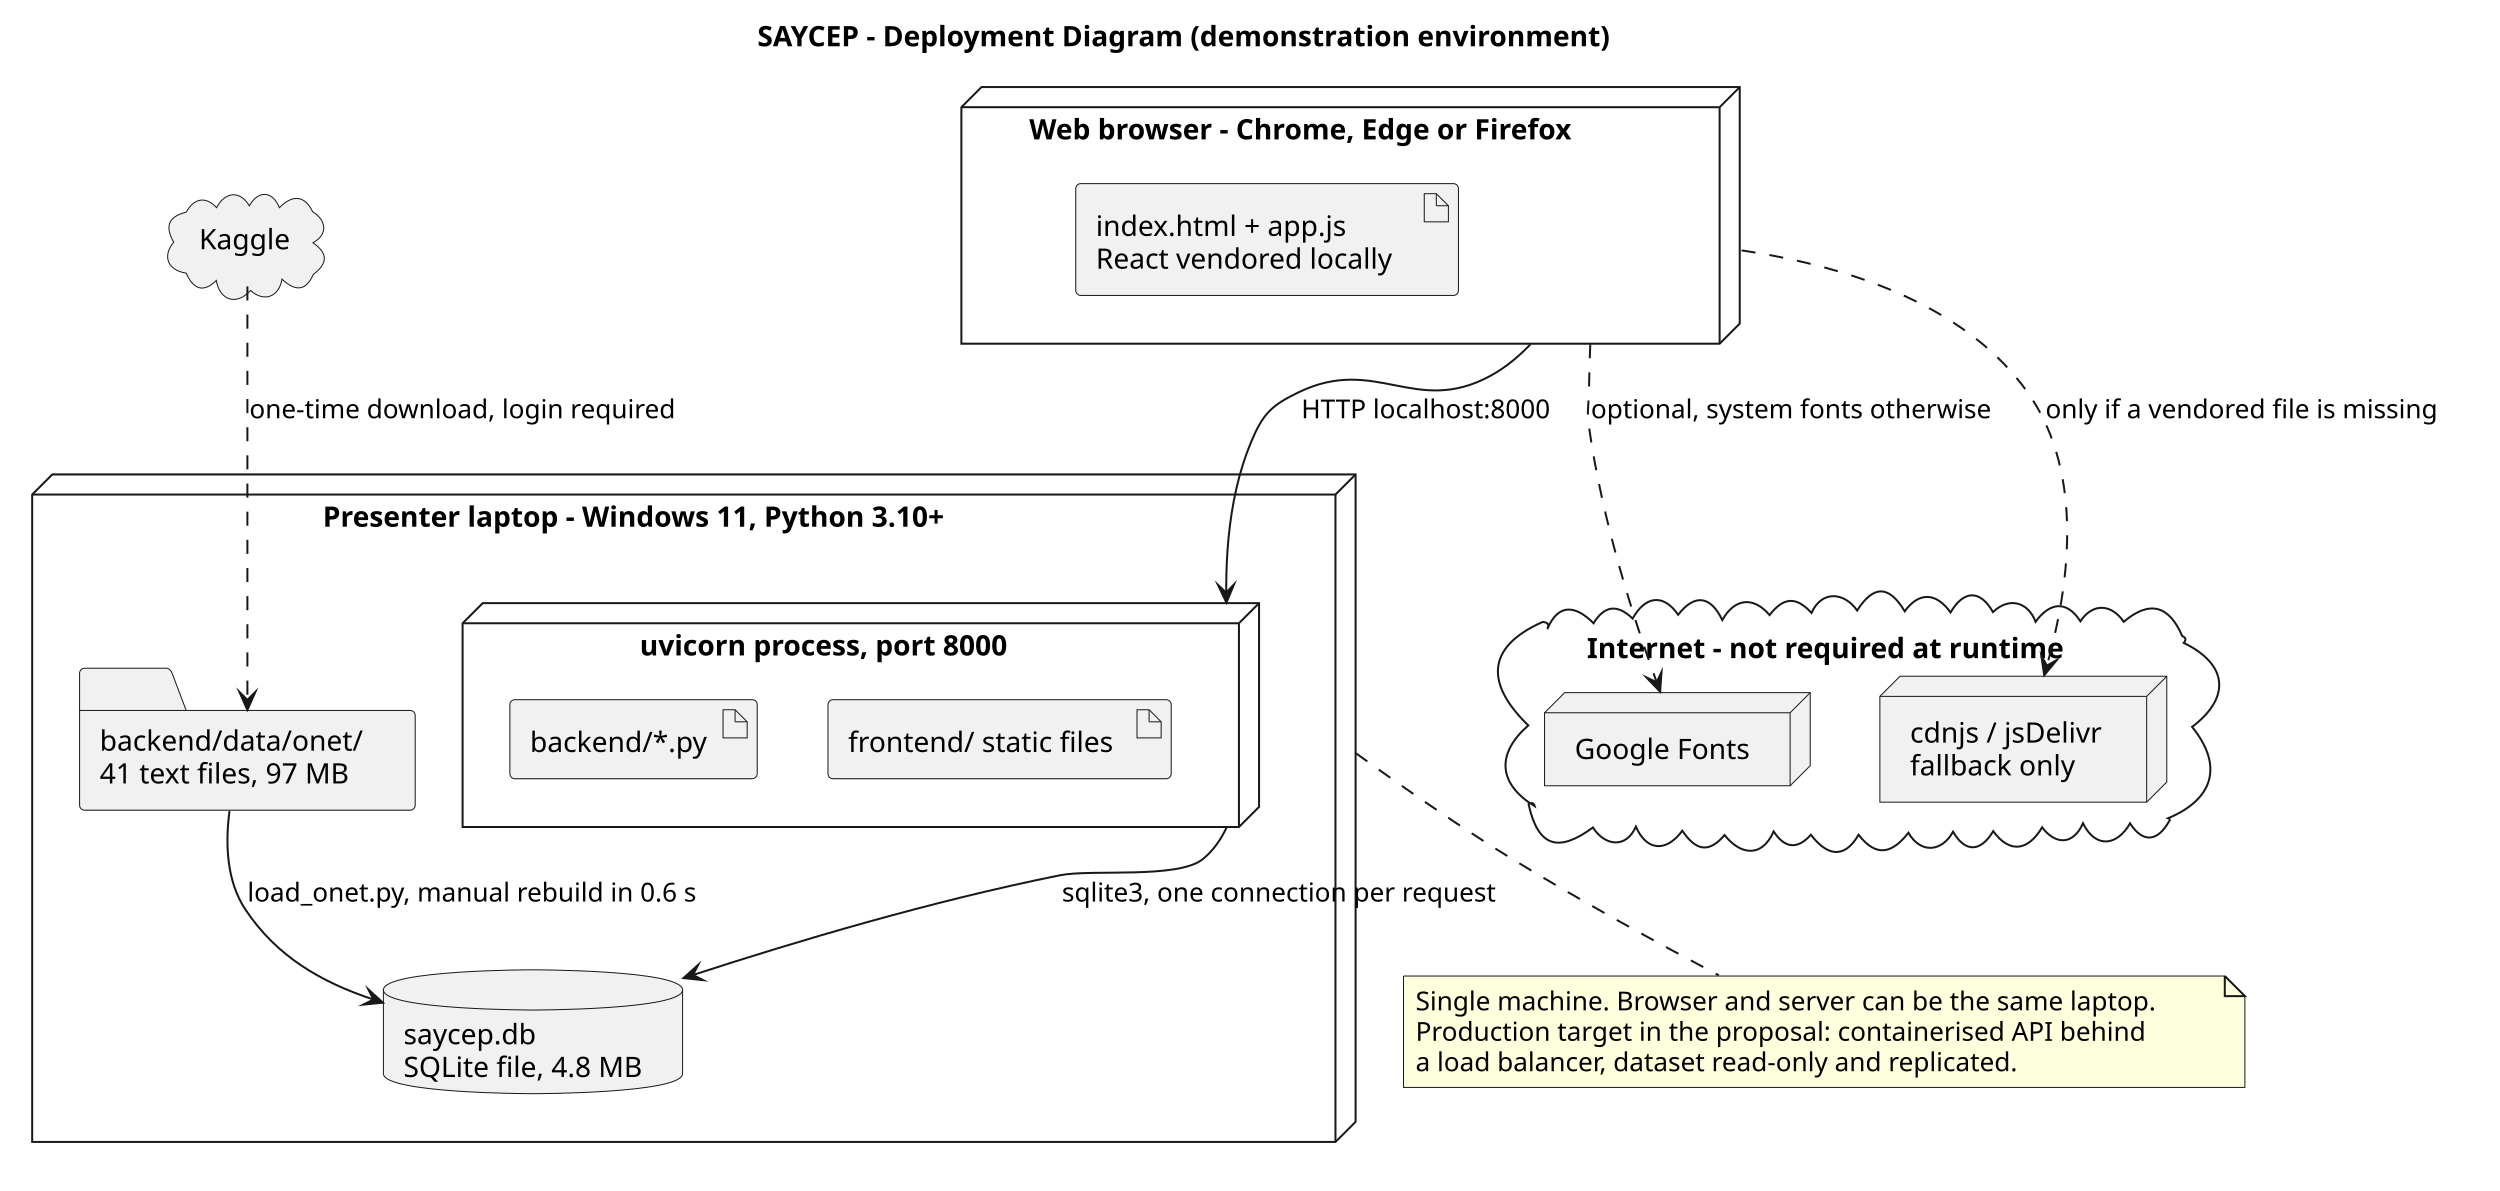
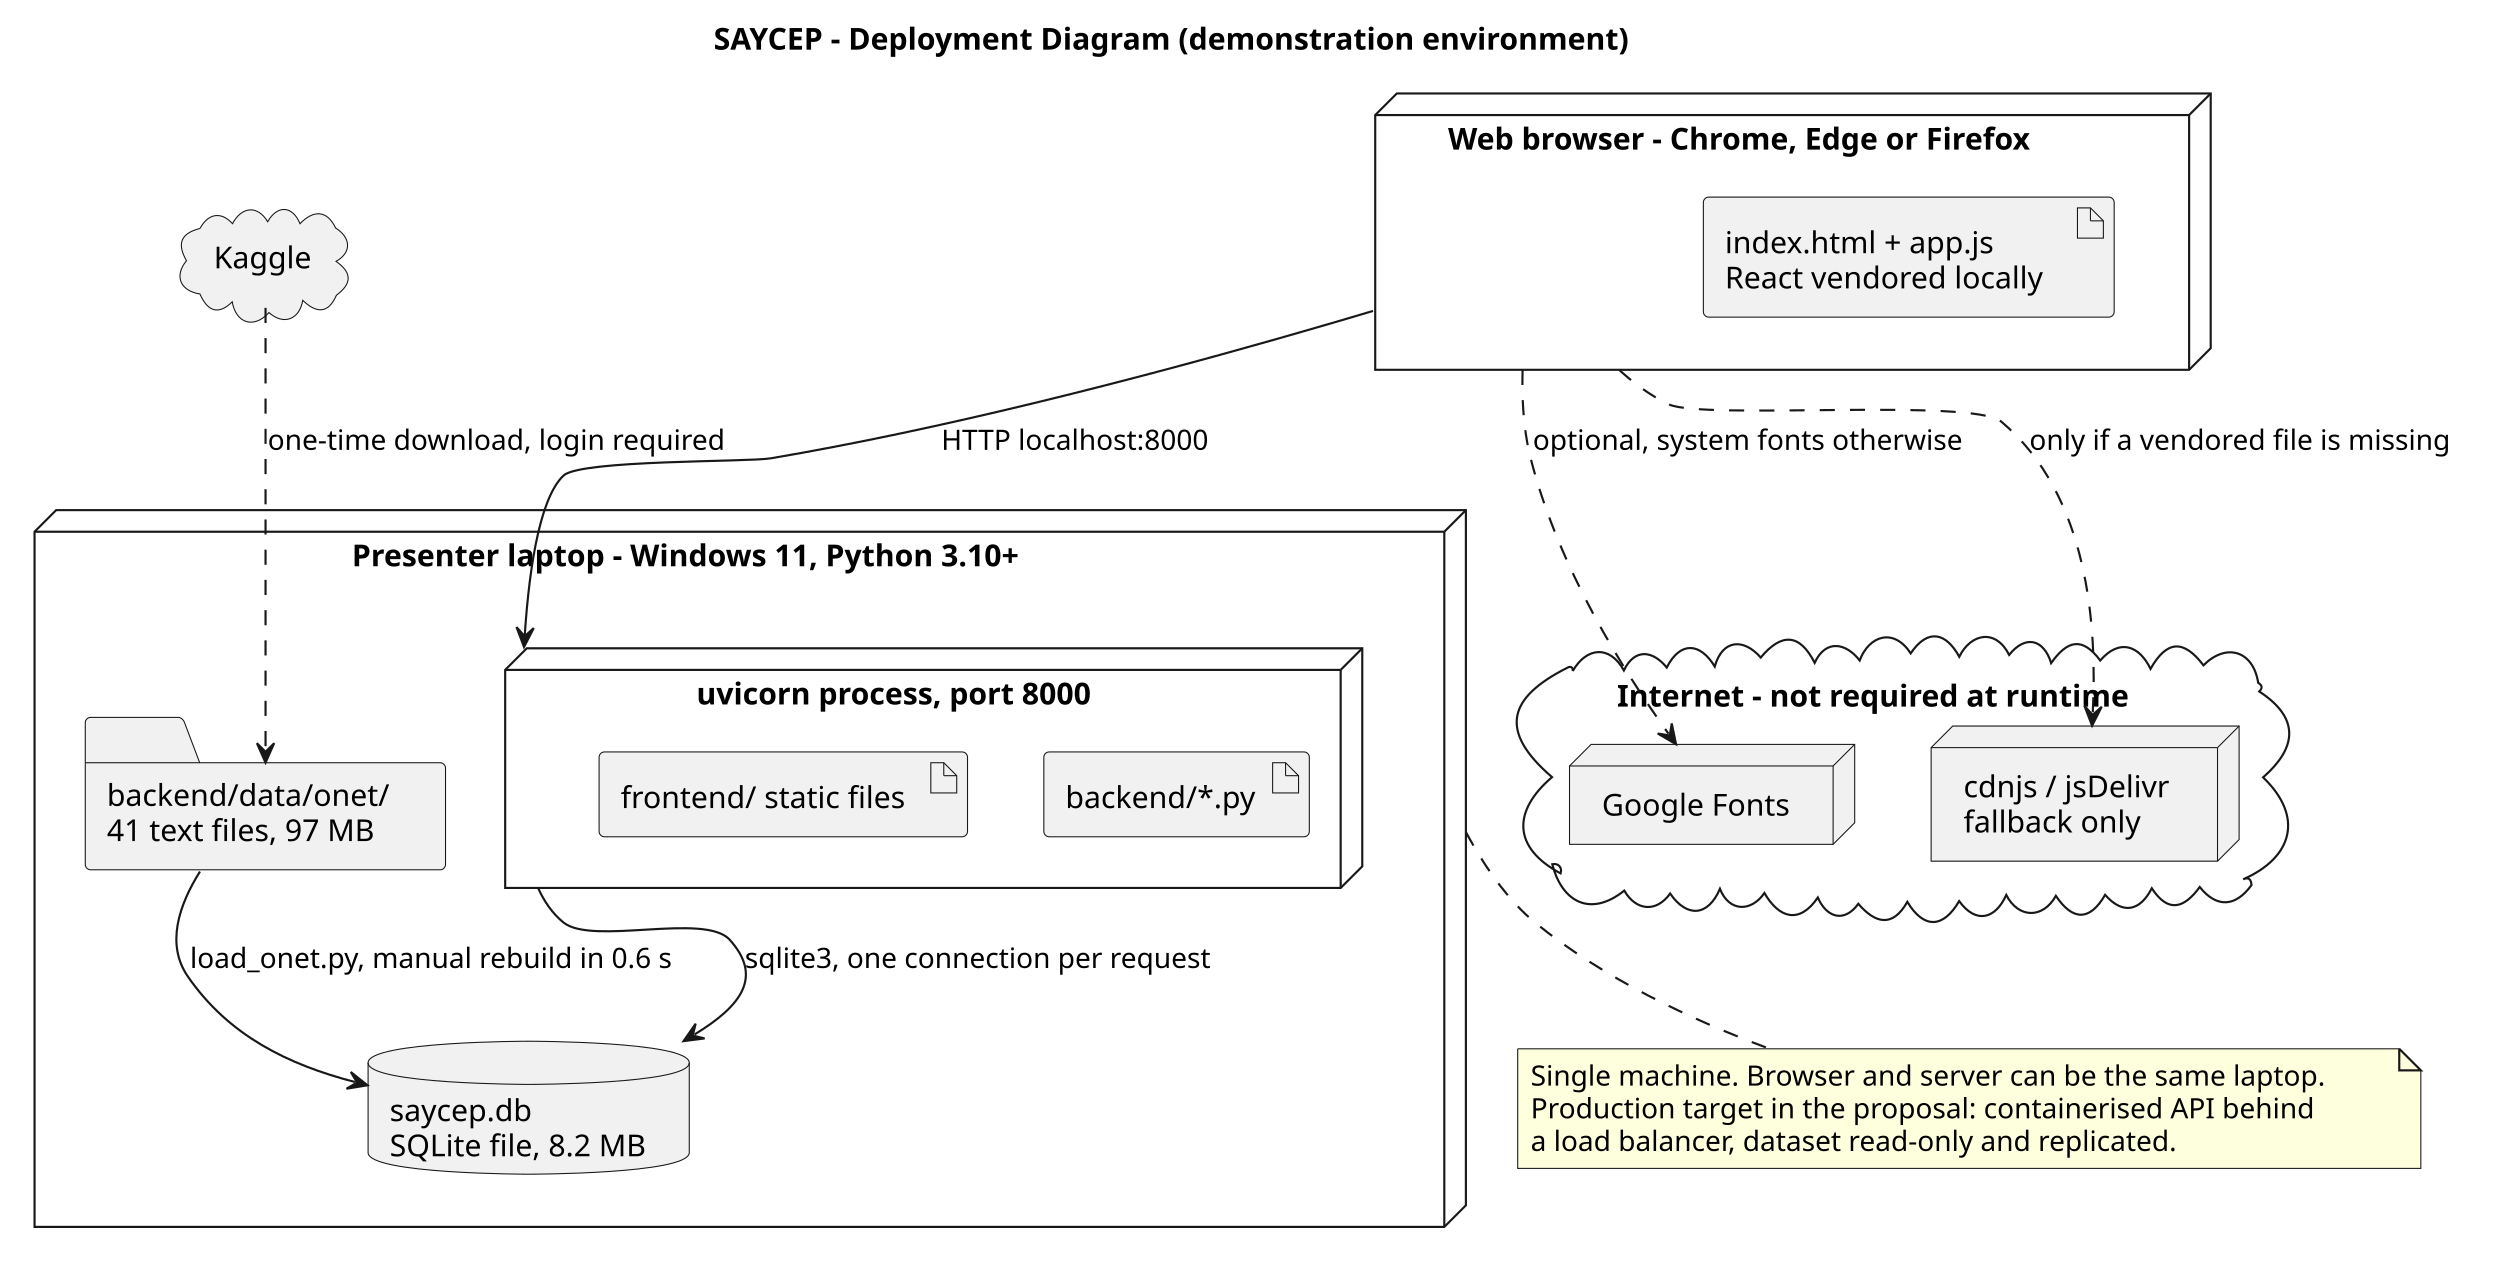
- <svg xmlns="http://www.w3.org/2000/svg" version="1.1" data-diagram-type="DESCRIPTION" style="width:1243px;height:592px;background:#FFFFFF;" width="1243px" height="592px" viewBox="0 0 1243 592" zoomAndPan="magnify" preserveAspectRatio="none" contentStyleType="text/css">
+ <svg xmlns="http://www.w3.org/2000/svg" contentStyleType="text/css" height="585px" preserveAspectRatio="none" style="width:1158px;height:585px;background:#FFFFFF;" version="1.1" viewBox="0 0 1158 585" width="1158px" zoomAndPan="magnify">
  <defs />
-   <g font-family="sans-serif" lengthAdjust="spacing">
-     <g class="title" data-source-line="2">
-       <text x="376.571" y="22.995" fill="#000" font-size="14" textLength="483.144" font-weight="700">SAYCEP - Deployment Diagram (demonstration environment)</text>
+   <g>
+     <text fill="#000000" font-family="sans-serif" font-size="14" font-weight="bold" lengthAdjust="spacing" textLength="483.144" x="330.571" y="22.995">SAYCEP - Deployment Diagram (demonstration environment)</text>
+     <g id="cluster_Laptop">
+       <polygon fill="none" points="16,246.297,26,236.297,679,236.297,679,558.297,669,568.297,16,568.297,16,246.297" style="stroke:#181818;stroke-width:1.0;" />
+       <line style="stroke:#181818;stroke-width:1.0;" x1="669" x2="679" y1="246.297" y2="236.297" />
+       <line style="stroke:#181818;stroke-width:1.0;" x1="16" x2="669" y1="246.297" y2="246.297" />
+       <line style="stroke:#181818;stroke-width:1.0;" x1="669" x2="669" y1="246.297" y2="568.297" />
+       <text fill="#000000" font-family="sans-serif" font-size="14" font-weight="bold" lengthAdjust="spacing" textLength="361.019" x="162.99" y="262.292">Presenter laptop - Windows 11, Python 3.10+</text>
    </g>
-     <g class="cluster" data-qualified-name="Laptop" id="ent0001" data-source-line="5">
-       <polygon points="16,245.887,26,235.887,674,235.887,674,557.777,664,567.777,16,567.777,16,245.887" fill="none" style="stroke:#181818;stroke-width:1;stroke-linejoin:miter;stroke-miterlimit:10;" />
-       <line x1="664" y1="245.887" x2="674" y2="235.887" style="stroke:#181818;stroke-width:1;" />
-       <line x1="16" y1="245.887" x2="664" y2="245.887" style="stroke:#181818;stroke-width:1;" />
-       <line x1="664" y1="245.887" x2="664" y2="567.777" style="stroke:#181818;stroke-width:1;" />
-       <text x="160.49" y="261.882" fill="#000" font-size="14" textLength="361.02" font-weight="700">Presenter laptop - Windows 11, Python 3.10+</text>
+     <g id="cluster_Proc">
+       <polygon fill="none" points="234,310.297,244,300.297,631,300.297,631,401.297,621,411.297,234,411.297,234,310.297" style="stroke:#181818;stroke-width:1.0;" />
+       <line style="stroke:#181818;stroke-width:1.0;" x1="621" x2="631" y1="310.297" y2="300.297" />
+       <line style="stroke:#181818;stroke-width:1.0;" x1="234" x2="621" y1="310.297" y2="310.297" />
+       <line style="stroke:#181818;stroke-width:1.0;" x1="621" x2="621" y1="310.297" y2="411.297" />
+       <text fill="#000000" font-family="sans-serif" font-size="14" font-weight="bold" lengthAdjust="spacing" textLength="211.825" x="322.587" y="326.292">uvicorn process, port 8000</text>
    </g>
-     <g class="cluster" data-qualified-name="Laptop.Proc" id="ent0002" data-source-line="6">
-       <polygon points="230,309.887,240,299.887,626,299.887,626,401.187,616,411.187,230,411.187,230,309.887" fill="none" style="stroke:#181818;stroke-width:1;stroke-linejoin:miter;stroke-miterlimit:10;" />
-       <line x1="616" y1="309.887" x2="626" y2="299.887" style="stroke:#181818;stroke-width:1;" />
-       <line x1="230" y1="309.887" x2="616" y2="309.887" style="stroke:#181818;stroke-width:1;" />
-       <line x1="616" y1="309.887" x2="616" y2="411.187" style="stroke:#181818;stroke-width:1;" />
-       <text x="318.087" y="325.882" fill="#000" font-size="14" textLength="211.825" font-weight="700">uvicorn process, port 8000</text>
+     <g id="cluster_Browser">
+       <polygon fill="none" points="637,53.297,647,43.297,1024,43.297,1024,161.297,1014,171.297,637,171.297,637,53.297" style="stroke:#181818;stroke-width:1.0;" />
+       <line style="stroke:#181818;stroke-width:1.0;" x1="1014" x2="1024" y1="53.297" y2="43.297" />
+       <line style="stroke:#181818;stroke-width:1.0;" x1="637" x2="1014" y1="53.297" y2="53.297" />
+       <line style="stroke:#181818;stroke-width:1.0;" x1="1014" x2="1014" y1="53.297" y2="171.297" />
+       <text fill="#000000" font-family="sans-serif" font-size="14" font-weight="bold" lengthAdjust="spacing" textLength="311.514" x="670.743" y="69.292">Web browser - Chrome, Edge or Firefox</text>
    </g>
-     <g class="cluster" data-qualified-name="Browser" id="ent0007" data-source-line="14">
-       <polygon points="478,53.297,488,43.297,865,43.297,865,160.887,855,170.887,478,170.887,478,53.297" fill="none" style="stroke:#181818;stroke-width:1;stroke-linejoin:miter;stroke-miterlimit:10;" />
-       <line x1="855" y1="53.297" x2="865" y2="43.297" style="stroke:#181818;stroke-width:1;" />
-       <line x1="478" y1="53.297" x2="855" y2="53.297" style="stroke:#181818;stroke-width:1;" />
-       <line x1="855" y1="53.297" x2="855" y2="170.887" style="stroke:#181818;stroke-width:1;" />
-       <text x="511.743" y="69.292" fill="#000" font-size="14" textLength="311.514" font-weight="700">Web browser - Chrome, Edge or Firefox</text>
+     <g id="cluster_Net">
+       <path d="M728.476,310.838 C734.836,299.793 745.521,298.553 752.188,310.522 C757.285,300.002 765.701,301.391 772.03,309.186 C778.324,296.886 787.481,297.582 794.269,308.716 C797.914,295.973 807.698,295.577 815.576,304.565 C825.055,293.198 833.535,293.162 840.548,307.009 C845.771,295.797 855.152,297.869 861.393,305.908 C865.89,294.168 877.263,290.741 885.039,302.626 C892.88,291.058 901.273,292.793 907.522,304.184 C912.948,293.343 924.381,291.011 930.648,303.344 C938.125,293.948 946.623,295.946 950.096,307.128 C957.488,296.791 964.29,294.556 972.831,305.925 C981.699,295.712 990.787,298.833 996.125,309.808 C1003.678,296.547 1011.385,296.005 1020.639,308.168 C1031.157,297.64 1043.662,301.304 1046,316.297 C1047.933,317.411 1048.04,318.749 1046.491,320.292 C1065.32,332.631 1064.073,346.201 1048.276,360.092 C1067.301,378.358 1061.969,397.283 1039,407.297 C1041.795,406.124 1042.665,407.409 1042.898,409.971 C1035.656,419.984 1026.902,420.866 1018.916,410.864 C1011.767,420.633 1004.443,423.239 996.712,411.464 C991.288,422.012 983.313,423.873 975.098,414.49 C967.9,426.923 960,426.449 952.289,414.979 C946.22,425.681 934.987,425.515 929.299,414.574 C924.252,425.688 915.364,428.197 907.476,417.404 C900.139,430 891.171,430.467 883.476,417.743 C876.55,429.946 868.554,427.671 860.78,418.651 C854.052,427.853 845.929,424.779 842.022,415.748 C833.321,428.45 823.936,425.119 817.276,413.658 C811.114,422.513 801.003,422.519 796.673,411.735 C791.131,424.574 781.416,425.206 773.609,413.898 C767.082,422.972 757.711,421.79 752.36,412.534 C736.787,425.002 723.526,417.947 719,400.297 C721.811,399.699 723.735,401.845 722.887,404.573 C700.458,392.59 700.645,375.59 718.896,359.968 C694.119,338.627 698.261,323.275 726,309.297 C727.5,308.416 728.634,309.055 728.476,310.838 " fill="none" style="stroke:#181818;stroke-width:1.0;" />
+       <text fill="#000000" font-family="sans-serif" font-size="14" font-weight="bold" lengthAdjust="spacing" textLength="267.039" x="748.981" y="327.292">Internet - not required at runtime</text>
    </g>
-     <g class="cluster" data-qualified-name="Net" id="ent0009" data-source-line="18">
-       <path d="M769.318,312.809 C774.977,299.271 783.852,301.368 792.32,309.879 C797.822,300.848 804.31,300.353 811.743,307.571 C817.597,296.915 826.658,294.43 834.364,305.657 C842.752,294.892 850.662,296.388 856.324,308.297 C862.347,297.583 871.674,296.2 879.84,305.817 C886.673,296.942 892.925,296.288 900.662,304.73 C905.903,293.194 917.057,294.489 923.372,303.545 C931.592,290.659 939.245,290.98 947.043,303.932 C954.376,293.796 962.965,294.878 969.8,304.504 C976.194,293.638 984.316,292.775 990.911,304.314 C998.867,296.747 1008.161,299.056 1012.104,309.133 C1018.94,299.721 1027.336,298.028 1034.385,308.899 C1040.59,299.55 1049.927,300.311 1055.919,309.151 C1068.808,298.228 1078.482,301.013 1085,316.237 C1086.888,316.978 1087.063,318.195 1085.76,319.647 C1107.615,330.293 1109.35,346.672 1089.913,361.423 C1105.649,380.844 1100.481,397.433 1078,406.827 C1078.939,407.172 1079.096,407.666 1078.419,408.433 C1072.875,418.304 1065.593,419.504 1059.059,409.391 C1052.627,420.604 1042.027,422.117 1035.646,409.341 C1030.874,420.238 1022.063,420.219 1015.326,411.362 C1008.646,422.688 999.495,424.873 991.023,413.261 C985.013,423.366 977.359,424.403 971.05,413.546 C965.416,423.69 954.954,424.585 948.855,414.046 C940.853,424.325 932.973,426.536 924.085,415.055 C916.584,427.974 907.86,424.863 900.372,415.042 C893.588,422.674 887.249,421.695 881.868,413.41 C875.854,426.93 865.157,424.939 857.448,415.187 C849.18,424.972 842.738,422.322 836.435,413.023 C828.87,423.434 818.957,423.708 813.372,411.044 C808.162,422.507 797.593,420.238 792.017,411.429 C774.906,424.007 764.755,421.347 760,399.827 C761.415,398.732 762.652,399.301 763.11,400.923 C744.737,389.603 743.831,374.768 759.863,360.673 C739.413,340.872 737.805,322.149 767,309.237 C769.385,309.378 770.489,310.36 769.318,312.809" style="stroke:#181818;stroke-width:1;" fill="none" />
-       <text x="788.98" y="327.232" fill="#000" font-size="14" textLength="267.039" font-weight="700">Internet - not required at runtime</text>
+     <g id="elem_DB">
+       <path d="M170.5,492.297 C170.5,482.297 244.884,482.297 244.884,482.297 C244.884,482.297 319.269,482.297 319.269,492.297 L319.269,533.891 C319.269,543.891 244.884,543.891 244.884,543.891 C244.884,543.891 170.5,543.891 170.5,533.891 L170.5,492.297 " fill="#F1F1F1" style="stroke:#181818;stroke-width:0.5;" />
+       <path d="M170.5,492.297 C170.5,502.297 244.884,502.297 244.884,502.297 C244.884,502.297 319.269,502.297 319.269,492.297 " fill="none" style="stroke:#181818;stroke-width:0.5;" />
+       <text fill="#000000" font-family="sans-serif" font-size="14" lengthAdjust="spacing" textLength="71.579" x="180.5" y="519.292">saycep.db</text>
+       <text fill="#000000" font-family="sans-serif" font-size="14" lengthAdjust="spacing" textLength="128.769" x="180.5" y="535.589">SQLite file, 8.2 MB</text>
    </g>
-     <g class="entity" data-qualified-name="Laptop.DB" id="ent0005" data-source-line="10">
-       <path d="M190.62,492.187 C190.62,482.187 265.004,482.187 265.004,482.187 C265.004,482.187 339.389,482.187 339.389,492.187 L339.389,533.781 C339.389,543.781 265.004,543.781 265.004,543.781 C265.004,543.781 190.62,543.781 190.62,533.781 L190.62,492.187" style="stroke:#181818;stroke-width:0.5;" fill="#F1F1F1" />
-       <path d="M190.62,492.187 C190.62,502.187 265.004,502.187 265.004,502.187 C265.004,502.187 339.389,502.187 339.389,492.187" style="stroke:#181818;stroke-width:0.5;" fill="none" />
-       <text x="200.62" y="519.182" fill="#000" font-size="14" textLength="71.579">saycep.db</text>
-       <text x="200.62" y="535.479" fill="#000" font-size="14" textLength="128.769">SQLite file, 4.8 MB</text>
+     <g id="elem_Onet">
+       <path d="M42,332.297 L83,332.297 A3.75,3.75 0 0 1 85.5,334.797 L92.5,353.297 L203.869,353.297 A2.5,2.5 0 0 1 206.369,355.797 L206.369,400.391 A2.5,2.5 0 0 1 203.869,402.891 L42,402.891 A2.5,2.5 0 0 1 39.5,400.391 L39.5,334.797 A2.5,2.5 0 0 1 42,332.297 " fill="#F1F1F1" style="stroke:#181818;stroke-width:0.5;" />
+       <line style="stroke:#181818;stroke-width:0.5;" x1="39.5" x2="92.5" y1="353.297" y2="353.297" />
+       <text fill="#000000" font-family="sans-serif" font-size="14" lengthAdjust="spacing" textLength="136.869" x="49.5" y="373.292">backend/data/onet/</text>
+       <text fill="#000000" font-family="sans-serif" font-size="14" lengthAdjust="spacing" textLength="136.056" x="49.5" y="389.589">41 text files, 97 MB</text>
    </g>
-     <g class="entity" data-qualified-name="Laptop.Onet" id="ent0006" data-source-line="11">
-       <path d="M42.07,332.237 L83.07,332.237 A3.75,3.75 0 0 1 85.57,334.737 L92.57,353.237 L203.939,353.237 A2.5,2.5 0 0 1 206.439,355.737 L206.439,400.331 A2.5,2.5 0 0 1 203.939,402.831 L42.07,402.831 A2.5,2.5 0 0 1 39.57,400.331 L39.57,334.737 A2.5,2.5 0 0 1 42.07,332.237" style="stroke:#181818;stroke-width:0.5;" fill="#F1F1F1" />
-       <line x1="39.57" y1="353.237" x2="92.57" y2="353.237" style="stroke:#181818;stroke-width:0.5;" />
-       <text x="49.57" y="373.232" fill="#000" font-size="14" textLength="136.869">backend/data/onet/</text>
-       <text x="49.57" y="389.529" fill="#000" font-size="14" textLength="136.056">41 text files, 97 MB</text>
+     <g id="elem_Code">
+       <rect fill="#F1F1F1" height="39.297" rx="2.5" ry="2.5" style="stroke:#181818;stroke-width:0.5;" width="122.982" x="483.5" y="348.297" />
+       <polygon fill="#F1F1F1" points="589.482,353.297,589.482,367.297,601.482,367.297,601.482,359.297,595.482,353.297,589.482,353.297" style="stroke:#181818;stroke-width:0.5;" />
+       <line style="stroke:#181818;stroke-width:0.5;" x1="595.482" x2="595.482" y1="353.297" y2="359.297" />
+       <line style="stroke:#181818;stroke-width:0.5;" x1="601.482" x2="595.482" y1="359.297" y2="359.297" />
+       <text fill="#000000" font-family="sans-serif" font-size="14" lengthAdjust="spacing" textLength="92.982" x="493.5" y="374.292">backend/*.py</text>
    </g>
-     <g class="entity" data-qualified-name="Laptop.Proc.Code" id="ent0003" data-source-line="7">
-       <rect x="253.51" y="347.887" width="122.982" height="39.297" fill="#F1F1F1" style="stroke:#181818;stroke-width:0.5;" rx="2.5" ry="2.5" />
-       <polygon points="359.492,352.887,359.492,366.887,371.492,366.887,371.492,358.887,365.492,352.887,359.492,352.887" fill="#F1F1F1" style="stroke:#181818;stroke-width:0.5;stroke-linejoin:miter;stroke-miterlimit:10;" />
-       <line x1="365.492" y1="352.887" x2="365.492" y2="358.887" style="stroke:#181818;stroke-width:0.5;" />
-       <line x1="371.492" y1="358.887" x2="365.492" y2="358.887" style="stroke:#181818;stroke-width:0.5;" />
-       <text x="263.51" y="373.882" fill="#000" font-size="14" textLength="92.982">backend/*.py</text>
+     <g id="elem_Static">
+       <rect fill="#F1F1F1" height="39.297" rx="2.5" ry="2.5" style="stroke:#181818;stroke-width:0.5;" width="170.656" x="277.5" y="348.297" />
+       <polygon fill="#F1F1F1" points="431.156,353.297,431.156,367.297,443.156,367.297,443.156,359.297,437.156,353.297,431.156,353.297" style="stroke:#181818;stroke-width:0.5;" />
+       <line style="stroke:#181818;stroke-width:0.5;" x1="437.156" x2="437.156" y1="353.297" y2="359.297" />
+       <line style="stroke:#181818;stroke-width:0.5;" x1="443.156" x2="437.156" y1="359.297" y2="359.297" />
+       <text fill="#000000" font-family="sans-serif" font-size="14" lengthAdjust="spacing" textLength="140.656" x="287.5" y="374.292">frontend/ static files</text>
    </g>
-     <g class="entity" data-qualified-name="Laptop.Proc.Static" id="ent0004" data-source-line="8">
-       <rect x="411.67" y="347.887" width="170.656" height="39.297" fill="#F1F1F1" style="stroke:#181818;stroke-width:0.5;" rx="2.5" ry="2.5" />
-       <polygon points="565.326,352.887,565.326,366.887,577.326,366.887,577.326,358.887,571.326,352.887,565.326,352.887" fill="#F1F1F1" style="stroke:#181818;stroke-width:0.5;stroke-linejoin:miter;stroke-miterlimit:10;" />
-       <line x1="571.326" y1="352.887" x2="571.326" y2="358.887" style="stroke:#181818;stroke-width:0.5;" />
-       <line x1="577.326" y1="358.887" x2="571.326" y2="358.887" style="stroke:#181818;stroke-width:0.5;" />
-       <text x="421.67" y="373.882" fill="#000" font-size="14" textLength="140.656">frontend/ static files</text>
+     <g id="elem_Page">
+       <rect fill="#F1F1F1" height="55.594" rx="2.5" ry="2.5" style="stroke:#181818;stroke-width:0.5;" width="190.282" x="789" y="91.297" />
+       <polygon fill="#F1F1F1" points="962.282,96.297,962.282,110.297,974.282,110.297,974.282,102.297,968.282,96.297,962.282,96.297" style="stroke:#181818;stroke-width:0.5;" />
+       <line style="stroke:#181818;stroke-width:0.5;" x1="968.282" x2="968.282" y1="96.297" y2="102.297" />
+       <line style="stroke:#181818;stroke-width:0.5;" x1="974.282" x2="968.282" y1="102.297" y2="102.297" />
+       <text fill="#000000" font-family="sans-serif" font-size="14" lengthAdjust="spacing" textLength="137.505" x="799" y="117.292">index.html + app.js</text>
+       <text fill="#000000" font-family="sans-serif" font-size="14" lengthAdjust="spacing" textLength="160.282" x="799" y="133.589">React vendored locally</text>
    </g>
-     <g class="entity" data-qualified-name="Browser.Page" id="ent0008" data-source-line="15">
-       <rect x="534.86" y="91.297" width="190.282" height="55.594" fill="#F1F1F1" style="stroke:#181818;stroke-width:0.5;" rx="2.5" ry="2.5" />
-       <polygon points="708.142,96.297,708.142,110.297,720.142,110.297,720.142,102.297,714.142,96.297,708.142,96.297" fill="#F1F1F1" style="stroke:#181818;stroke-width:0.5;stroke-linejoin:miter;stroke-miterlimit:10;" />
-       <line x1="714.142" y1="96.297" x2="714.142" y2="102.297" style="stroke:#181818;stroke-width:0.5;" />
-       <line x1="720.142" y1="102.297" x2="714.142" y2="102.297" style="stroke:#181818;stroke-width:0.5;" />
-       <text x="544.86" y="117.292" fill="#000" font-size="14" textLength="137.505">index.html + app.js</text>
-       <text x="544.86" y="133.589" fill="#000" font-size="14" textLength="160.282">React vendored locally</text>
+     <g id="elem_Fonts">
+       <polygon fill="#F1F1F1" points="727,354.797,737,344.797,859.094,344.797,859.094,381.094,849.094,391.094,727,391.094,727,354.797" style="stroke:#181818;stroke-width:0.5;" />
+       <line style="stroke:#181818;stroke-width:0.5;" x1="849.094" x2="859.094" y1="354.797" y2="344.797" />
+       <line style="stroke:#181818;stroke-width:0.5;" x1="727" x2="849.094" y1="354.797" y2="354.797" />
+       <line style="stroke:#181818;stroke-width:0.5;" x1="849.094" x2="849.094" y1="354.797" y2="391.094" />
+       <text fill="#000000" font-family="sans-serif" font-size="14" lengthAdjust="spacing" textLength="92.094" x="742" y="377.792">Google Fonts</text>
    </g>
-     <g class="entity" data-qualified-name="Net.Fonts" id="ent0010" data-source-line="19">
-       <polygon points="767.95,354.387,777.95,344.387,900.044,344.387,900.044,380.684,890.044,390.684,767.95,390.684,767.95,354.387" fill="#F1F1F1" style="stroke:#181818;stroke-width:0.5;stroke-linejoin:miter;stroke-miterlimit:10;" />
-       <line x1="890.044" y1="354.387" x2="900.044" y2="344.387" style="stroke:#181818;stroke-width:0.5;" />
-       <line x1="767.95" y1="354.387" x2="890.044" y2="354.387" style="stroke:#181818;stroke-width:0.5;" />
-       <line x1="890.044" y1="354.387" x2="890.044" y2="390.684" style="stroke:#181818;stroke-width:0.5;" />
-       <text x="782.95" y="377.382" fill="#000" font-size="14" textLength="92.094">Google Fonts</text>
+     <g id="elem_CDN">
+       <polygon fill="#F1F1F1" points="894.5,346.297,904.5,336.297,1037.155,336.297,1037.155,388.891,1027.155,398.891,894.5,398.891,894.5,346.297" style="stroke:#181818;stroke-width:0.5;" />
+       <line style="stroke:#181818;stroke-width:0.5;" x1="1027.155" x2="1037.155" y1="346.297" y2="336.297" />
+       <line style="stroke:#181818;stroke-width:0.5;" x1="894.5" x2="1027.155" y1="346.297" y2="346.297" />
+       <line style="stroke:#181818;stroke-width:0.5;" x1="1027.155" x2="1027.155" y1="346.297" y2="398.891" />
+       <text fill="#000000" font-family="sans-serif" font-size="14" lengthAdjust="spacing" textLength="102.655" x="909.5" y="369.292">cdnjs / jsDelivr</text>
+       <text fill="#000000" font-family="sans-serif" font-size="14" lengthAdjust="spacing" textLength="88.621" x="909.5" y="385.589">fallback only</text>
    </g>
-     <g class="entity" data-qualified-name="Net.CDN" id="ent0011" data-source-line="20">
-       <polygon points="934.67,346.237,944.67,336.237,1077.325,336.237,1077.325,388.831,1067.325,398.831,934.67,398.831,934.67,346.237" fill="#F1F1F1" style="stroke:#181818;stroke-width:0.5;stroke-linejoin:miter;stroke-miterlimit:10;" />
-       <line x1="1067.325" y1="346.237" x2="1077.325" y2="336.237" style="stroke:#181818;stroke-width:0.5;" />
-       <line x1="934.67" y1="346.237" x2="1067.325" y2="346.237" style="stroke:#181818;stroke-width:0.5;" />
-       <line x1="1067.325" y1="346.237" x2="1067.325" y2="398.831" style="stroke:#181818;stroke-width:0.5;" />
-       <text x="949.67" y="369.232" fill="#000" font-size="14" textLength="102.655">cdnjs / jsDelivr</text>
-       <text x="949.67" y="385.529" fill="#000" font-size="14" textLength="88.621">fallback only</text>
+     <g id="elem_Kaggle">
+       <path d="M92.653,105.814 C96.292,99.054 102.194,97.613 107.71,103.596 C111.725,95.935 119.107,94.594 123.996,102.692 C128.432,94.807 135.537,95.182 138.967,103.615 C144.884,97.418 151.365,96.944 155.466,105.628 C162.218,109.79 163.365,116.711 155.673,121.066 C163.199,126.382 163.054,131.338 155.813,136.785 C151.926,145.699 146.351,144.961 140.238,139.137 C138.744,147.932 131.445,150.923 124.57,144.779 C117.679,152.473 109.295,149.836 107.564,139.823 C100.793,146.482 95.92,143.737 92.612,136.181 C83.821,134.827 80.358,128.121 86.369,120.77 C81.898,112.814 83.67,108.117 92.653,105.814 " fill="#F1F1F1" style="stroke:#181818;stroke-width:0.5;" />
+       <text fill="#000000" font-family="sans-serif" font-size="14" lengthAdjust="spacing" textLength="48.036" x="99" y="124.292">Kaggle</text>
    </g>
-     <g class="entity" data-qualified-name="Kaggle" id="ent0012" data-source-line="22">
-       <path d="M92.633,105.454 C96.272,98.694 102.174,97.253 107.69,103.236 C111.705,95.575 119.087,94.234 123.976,102.332 C128.412,94.447 135.517,94.822 138.947,103.255 C144.864,97.057 151.345,96.584 155.446,105.268 C162.198,109.429 163.345,116.351 155.653,120.706 C163.179,126.022 163.034,130.977 155.793,136.425 C151.906,145.339 146.331,144.601 140.218,138.777 C138.724,147.572 131.425,150.563 124.55,144.419 C117.659,152.113 109.275,149.476 107.544,139.463 C100.773,146.122 95.9,143.377 92.592,135.821 C83.801,134.467 80.338,127.761 86.349,120.41 C81.878,112.454 83.65,107.757 92.633,105.454" style="stroke:#181818;stroke-width:0.5;" fill="#F1F1F1" />
-       <text x="98.98" y="123.932" fill="#000" font-size="14" textLength="48.036">Kaggle</text>
+     <g id="elem_GMN20">
+       <path d="M703,485.797 L703,541.195 L1121.332,541.195 L1121.332,495.797 L1111.332,485.797 L703,485.797 " fill="#FEFFDD" style="stroke:#181818;stroke-width:0.5;" />
+       <path d="M1111.332,485.797 L1111.332,495.797 L1121.332,495.797 L1111.332,485.797 " fill="#FEFFDD" style="stroke:#181818;stroke-width:1.0;" />
+       <text fill="#000000" font-family="sans-serif" font-size="13" lengthAdjust="spacing" textLength="397.332" x="709" y="502.864">Single machine. Browser and server can be the same laptop.</text>
+       <text fill="#000000" font-family="sans-serif" font-size="13" lengthAdjust="spacing" textLength="385.423" x="709" y="517.997">Production target in the proposal: containerised API behind</text>
+       <text fill="#000000" font-family="sans-serif" font-size="13" lengthAdjust="spacing" textLength="325.971" x="709" y="533.129">a load balancer, dataset read-only and replicated.</text>
    </g>
-     <g class="entity" data-qualified-name="GMN19" id="ent0020" data-source-line="32">
-       <path d="M697.83,485.277 L697.83,540.675 L1116.162,540.675 L1116.162,495.277 L1106.162,485.277 L697.83,485.277" style="stroke:#181818;stroke-width:0.5;" fill="#FEFFDD" />
-       <path d="M1106.162,485.277 L1106.162,495.277 L1116.162,495.277 L1106.162,485.277" style="stroke:#181818;stroke-width:1;" fill="#FEFFDD" />
-       <text x="703.83" y="502.344" fill="#000" font-size="13" textLength="397.332">Single machine. Browser and server can be the same laptop.</text>
-       <text x="703.83" y="517.477" fill="#000" font-size="13" textLength="385.423">Production target in the proposal: containerised API behind</text>
-       <text x="703.83" y="532.609" fill="#000" font-size="13" textLength="325.971">a load balancer, dataset read-only and replicated.</text>
+     <g id="link_Browser_Proc">
+       <path d="M635.993,144.019 C635.09,144.288 634.181,144.559 633.266,144.832 C631.435,145.377 629.581,145.927 627.702,146.483 C623.945,147.595 620.094,148.727 616.155,149.878 C608.277,152.18 600.049,154.554 591.524,156.977 C523.32,176.359 436.085,198.857 357,212.297 C346.45,214.087 268.74,212.907 261,220.297 C255.157,225.877 251.04,237.583 248.152,252.062 C246.708,259.302 245.572,267.235 244.681,275.442 C244.236,279.545 243.852,283.717 243.522,287.905 C243.356,289.999 243.205,292.097 243.065,294.193 C242.996,295.241 242.929,296.288 242.866,297.334 C242.834,297.856 242.803,298.379 242.773,298.901 C242.757,299.162 243.082,293.433 243.067,293.693 " fill="none" id="Browser-to-Proc" style="stroke:#181818;stroke-width:1.0;" />
+       <polygon fill="#181818" points="242.728,299.684,247.231,290.925,243.011,294.692,239.243,290.472,242.728,299.684" style="stroke:#181818;stroke-width:1.0;" />
+       <text fill="#000000" font-family="sans-serif" font-size="13" lengthAdjust="spacing" textLength="133.447" x="436" y="208.364">HTTP localhost:8000</text>
    </g>
-     <g class="link" data-entity-1="ent0007" data-entity-2="ent0002" id="lnk13" data-source-line="24" data-link-type="dependency">
-       <path d="M760.983,171.139 C760.883,171.244 760.782,171.349 760.682,171.454 C760.48,171.663 760.278,171.872 760.074,172.08 C759.261,172.911 758.434,173.729 757.593,174.533 C755.912,176.139 754.175,177.686 752.384,179.154 C748.803,182.091 745.005,184.716 741,186.887 C703.75,207.077 684.25,176.647 646,194.887 C632.1,201.517 627.94,205.677 622,219.887 C615.81,234.689 612.424,251.088 610.838,267.399 C610.044,275.555 609.701,283.69 609.681,291.592 C609.676,293.568 609.692,295.529 609.725,297.472 C609.734,297.958 609.743,298.443 609.754,298.927 C609.759,299.168 609.643,294.411 609.649,294.653" style="stroke:#181818;stroke-width:1;" fill="none" id="Browser-to-Proc" />
-       <polygon points="609.771,299.651,613.55,290.556,609.649,294.653,605.552,290.751,609.771,299.651" fill="#181818" style="stroke:#181818;stroke-width:1;stroke-linejoin:miter;stroke-miterlimit:10;" />
-       <text x="647" y="207.954" fill="#000" font-size="13" textLength="133.447">HTTP localhost:8000</text>
+     <g id="link_Proc_DB">
+       <path d="M249.328,411.49 C252.084,417.553 255.852,423.132 261,427.297 C274.38,438.117 326.48,422.517 338,435.297 C353.37,452.347 343.707,465.779 321.736,479.139 " fill="none" id="Proc-to-DB" style="stroke:#181818;stroke-width:1.0;" />
+       <polygon fill="#181818" points="316.61,482.257,326.378,480.998,320.882,479.659,322.221,474.163,316.61,482.257" style="stroke:#181818;stroke-width:1.0;" />
+       <text fill="#000000" font-family="sans-serif" font-size="13" lengthAdjust="spacing" textLength="231.391" x="345" y="448.364">sqlite3, one connection per request</text>
    </g>
-     <g class="link" data-entity-1="ent0002" data-entity-2="ent0005" id="lnk14" data-source-line="25" data-link-type="dependency">
-       <path d="M609.906,411.331 C607.051,417.411 603.198,423.007 598,427.187 C585.63,437.137 542.57,432.047 527,435.187 C462.87,448.097 396.505,467.85 344.565,484.75" style="stroke:#181818;stroke-width:1;" fill="none" id="Proc-to-DB" />
-       <polygon points="339.81,486.297,349.606,487.316,344.565,484.75,347.131,479.708,339.81,486.297" fill="#181818" style="stroke:#181818;stroke-width:1;stroke-linejoin:miter;stroke-miterlimit:10;" />
-       <text x="528" y="448.254" fill="#000" font-size="13" textLength="231.391">sqlite3, one connection per request</text>
+     <g id="link_Onet_DB">
+       <path d="M92.63,403.697 C82.8,419.307 76.78,437.487 87,452.297 C105.91,479.707 133.303,493.096 164.403,501.186 " fill="none" id="Onet-to-DB" style="stroke:#181818;stroke-width:1.0;" />
+       <polygon fill="#181818" points="170.21,502.697,162.507,496.56,165.371,501.438,160.493,504.302,170.21,502.697" style="stroke:#181818;stroke-width:1.0;" />
+       <text fill="#000000" font-family="sans-serif" font-size="13" lengthAdjust="spacing" textLength="241.738" x="88" y="448.364">load_onet.py, manual rebuild in 0.6 s</text>
    </g>
-     <g class="link" data-entity-1="ent0006" data-entity-2="ent0005" id="lnk15" data-source-line="26" data-link-type="dependency">
-       <path d="M114.11,403.227 C111.98,419.347 112.58,438.037 122,452.187 C137.58,475.587 159.525,488.281 185.655,496.961" style="stroke:#181818;stroke-width:1;" fill="none" id="Onet-to-DB" />
-       <polygon points="190.4,498.537,183.12,491.904,185.655,496.961,180.598,499.496,190.4,498.537" fill="#181818" style="stroke:#181818;stroke-width:1;stroke-linejoin:miter;stroke-miterlimit:10;" />
-       <text x="123" y="448.254" fill="#000" font-size="13" textLength="241.738">load_onet.py, manual rebuild in 0.6 s</text>
+     <g id="link_Kaggle_Onet">
+       <path d="M123,142.607 C123,185.747 123,295.857 123,347.247 " fill="none" id="Kaggle-to-Onet" style="stroke:#181818;stroke-width:1.0;stroke-dasharray:7.0,7.0;" />
+       <polygon fill="#181818" points="123,353.247,127,344.247,123,348.247,119,344.247,123,353.247" style="stroke:#181818;stroke-width:1.0;" />
+       <text fill="#000000" font-family="sans-serif" font-size="13" lengthAdjust="spacing" textLength="224.352" x="124" y="208.364">one-time download, login required</text>
    </g>
-     <g class="link" data-entity-1="ent0012" data-entity-2="ent0006" id="lnk16" data-source-line="27" data-link-type="dependency">
-       <path d="M123,142.397 C123,185.527 123,296.617 123,347.987" style="stroke:#181818;stroke-width:1;stroke-dasharray:7,7;" fill="none" id="Kaggle-to-Onet" />
-       <polygon points="123,352.987,127,343.987,123,347.987,119,343.987,123,352.987" fill="#181818" style="stroke:#181818;stroke-width:1;stroke-linejoin:miter;stroke-miterlimit:10;" />
-       <text x="124" y="207.954" fill="#000" font-size="13" textLength="224.352">one-time download, login required</text>
+     <g id="link_Browser_Fonts">
+       <path d="M705.281,171.328 C705.276,171.483 705.271,171.638 705.267,171.793 C705.258,172.104 705.25,172.415 705.243,172.726 C705.228,173.349 705.216,173.974 705.206,174.6 C705.168,177.105 705.176,179.636 705.235,182.178 C705.474,192.347 706.558,202.694 709,212.297 C722.02,263.487 752.308,311.168 772.848,339.868 " fill="none" id="Browser-to-Fonts" style="stroke:#181818;stroke-width:1.0;stroke-dasharray:7.0,7.0;" />
+       <polygon fill="#181818" points="776.34,344.747,774.355,335.1,773.43,340.681,767.849,339.756,776.34,344.747" style="stroke:#181818;stroke-width:1.0;" />
+       <text fill="#000000" font-family="sans-serif" font-size="13" lengthAdjust="spacing" textLength="212.5" x="710" y="208.364">optional, system fonts otherwise</text>
    </g>
-     <g class="link" data-entity-1="ent0007" data-entity-2="ent0010" id="lnk17" data-source-line="28" data-link-type="dependency">
-       <path d="M790.681,171.144 C790.676,171.274 790.672,171.404 790.667,171.535 C790.649,172.056 790.631,172.578 790.612,173.101 C790.576,174.147 790.541,175.194 790.506,176.242 C790.437,178.339 790.371,180.438 790.31,182.529 C790.187,186.71 790.081,190.859 790,194.887 C789.85,202.437 788.96,204.407 790,211.887 C796.71,259.987 812.927,309.446 823.707,339.206" style="stroke:#181818;stroke-width:1;stroke-dasharray:7,7;" fill="none" id="Browser-to-Fonts" />
-       <polygon points="825.41,343.907,826.106,334.083,823.707,339.206,818.584,336.807,825.41,343.907" fill="#181818" style="stroke:#181818;stroke-width:1;stroke-linejoin:miter;stroke-miterlimit:10;" />
-       <text x="791" y="207.954" fill="#000" font-size="13" textLength="212.5">optional, system fonts otherwise</text>
+     <g id="link_Browser_CDN">
+       <path d="M750.182,171.492 C750.642,171.912 751.105,172.33 751.572,172.743 C752.505,173.57 753.451,174.384 754.41,175.181 C756.329,176.775 758.3,178.305 760.319,179.753 C764.358,182.647 768.592,185.211 773,187.297 C788.49,194.627 913.89,184.267 927,195.297 C967.77,229.607 971.389,290.835 969.359,330.155 " fill="none" id="Browser-to-CDN" style="stroke:#181818;stroke-width:1.0;stroke-dasharray:7.0,7.0;" />
+       <polygon fill="#181818" points="969.05,336.147,973.509,327.365,969.308,331.154,965.519,326.953,969.05,336.147" style="stroke:#181818;stroke-width:1.0;" />
+       <text fill="#000000" font-family="sans-serif" font-size="13" lengthAdjust="spacing" textLength="210.285" x="940" y="208.364">only if a vendored file is missing</text>
    </g>
-     <g class="link" data-entity-1="ent0007" data-entity-2="ent0011" id="lnk18" data-source-line="29" data-link-type="dependency">
-       <path d="M865.91,124.504 C866.599,124.605 867.29,124.709 867.984,124.815 C869.372,125.027 870.769,125.247 872.174,125.477 C874.985,125.937 877.829,126.433 880.699,126.969 C926.615,135.549 979.15,154.302 1008,194.887 C1037.44,236.297 1028.132,293.873 1017.722,330.933" style="stroke:#181818;stroke-width:1;stroke-dasharray:7,7;" fill="none" id="Browser-to-CDN" />
-       <polygon points="1016.37,335.747,1022.655,328.164,1017.722,330.933,1014.953,326,1016.37,335.747" fill="#181818" style="stroke:#181818;stroke-width:1;stroke-linejoin:miter;stroke-miterlimit:10;" />
-       <text x="1017" y="207.954" fill="#000" font-size="13" textLength="210.285">only if a vendored file is missing</text>
-     </g>
-     <g class="link" data-entity-1="ent0001" data-entity-2="ent0020" id="lnk21" data-source-line="32" data-link-type="association">
-       <path d="M674.158,374.498 C674.235,374.553 674.312,374.609 674.389,374.665 C674.699,374.89 675.016,375.119 675.341,375.354 C680.535,379.11 687.599,384.17 695.771,389.898 C712.115,401.354 732.89,415.482 752,427.187 C785.48,447.687 824.23,468.887 854.61,484.957" style="stroke:#181818;stroke-width:1;stroke-dasharray:7,7;" fill="none" id="Laptop-GMN19" />
+     <g id="link_Laptop_GMN20">
+       <path d="M679.066,385.542 C679.112,385.628 679.158,385.713 679.204,385.799 C679.297,385.97 679.39,386.143 679.484,386.316 C679.672,386.662 679.862,387.011 680.056,387.363 C680.831,388.771 681.651,390.225 682.516,391.712 C689.435,403.609 699.19,417.637 711,427.297 C742.53,453.087 783.02,472.197 819.39,485.707 " fill="none" id="Laptop-GMN20" style="stroke:#181818;stroke-width:1.0;stroke-dasharray:7.0,7.0;" />
    </g>
  </g>
</svg>
